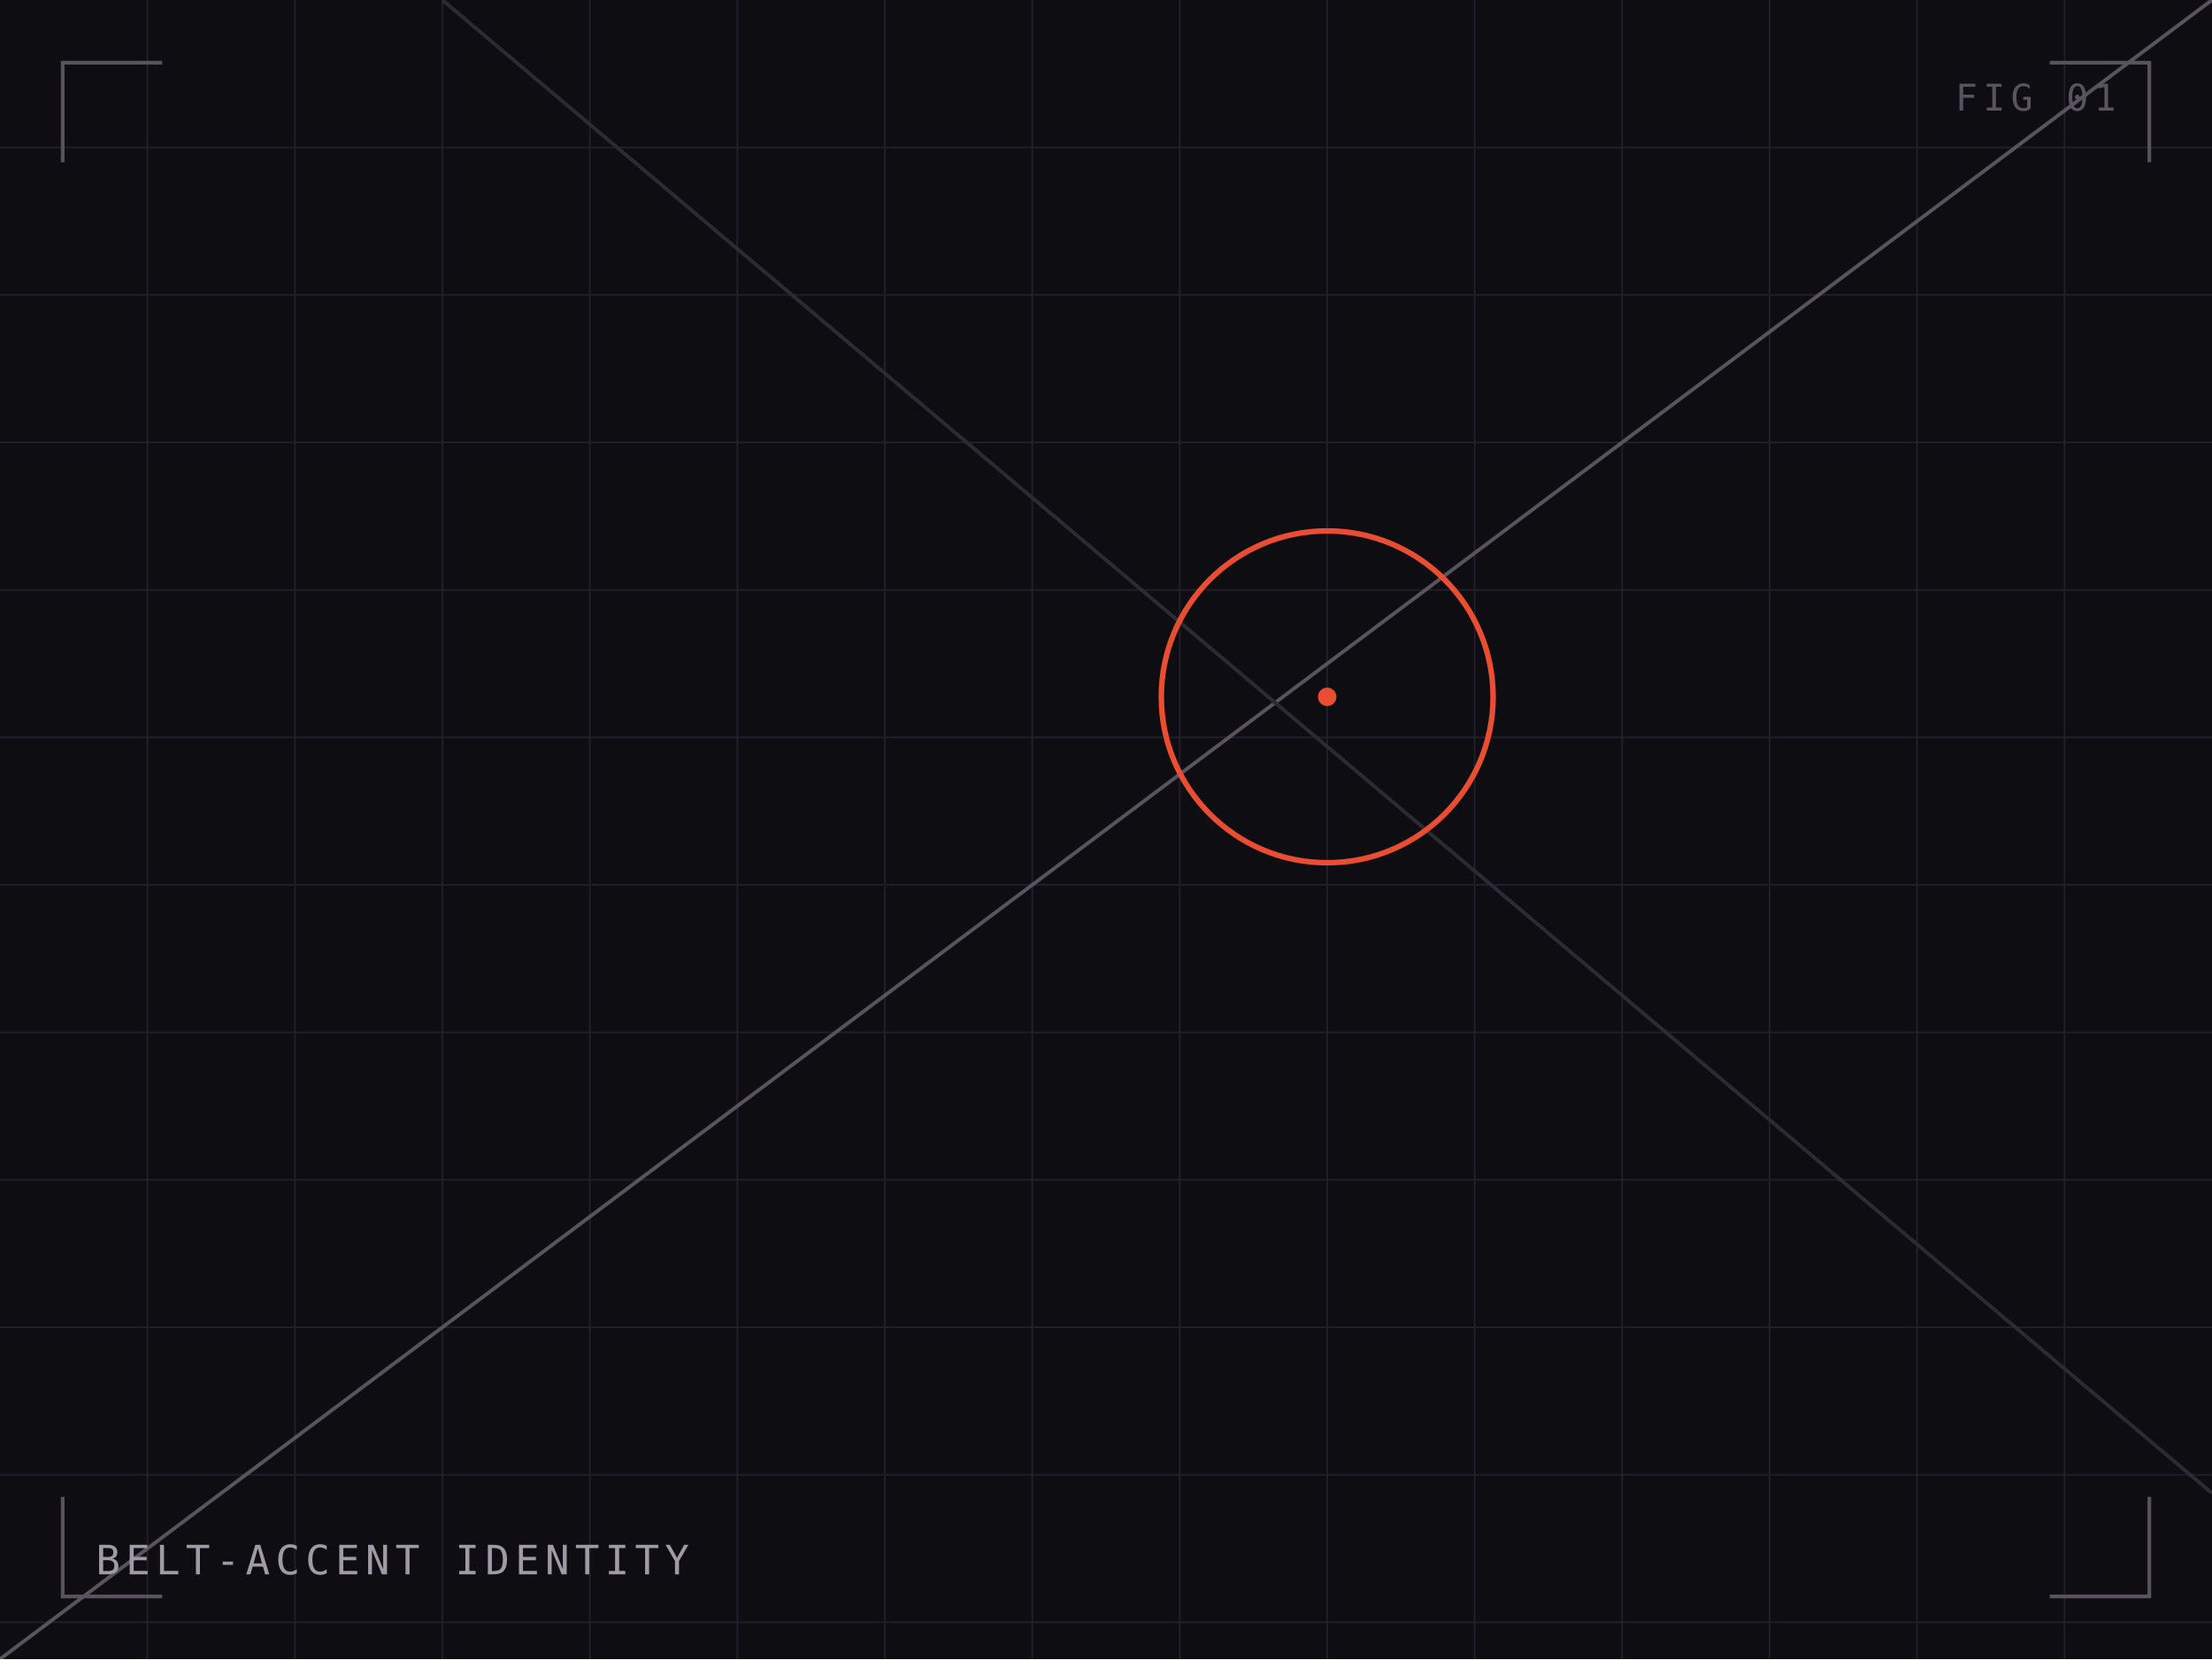
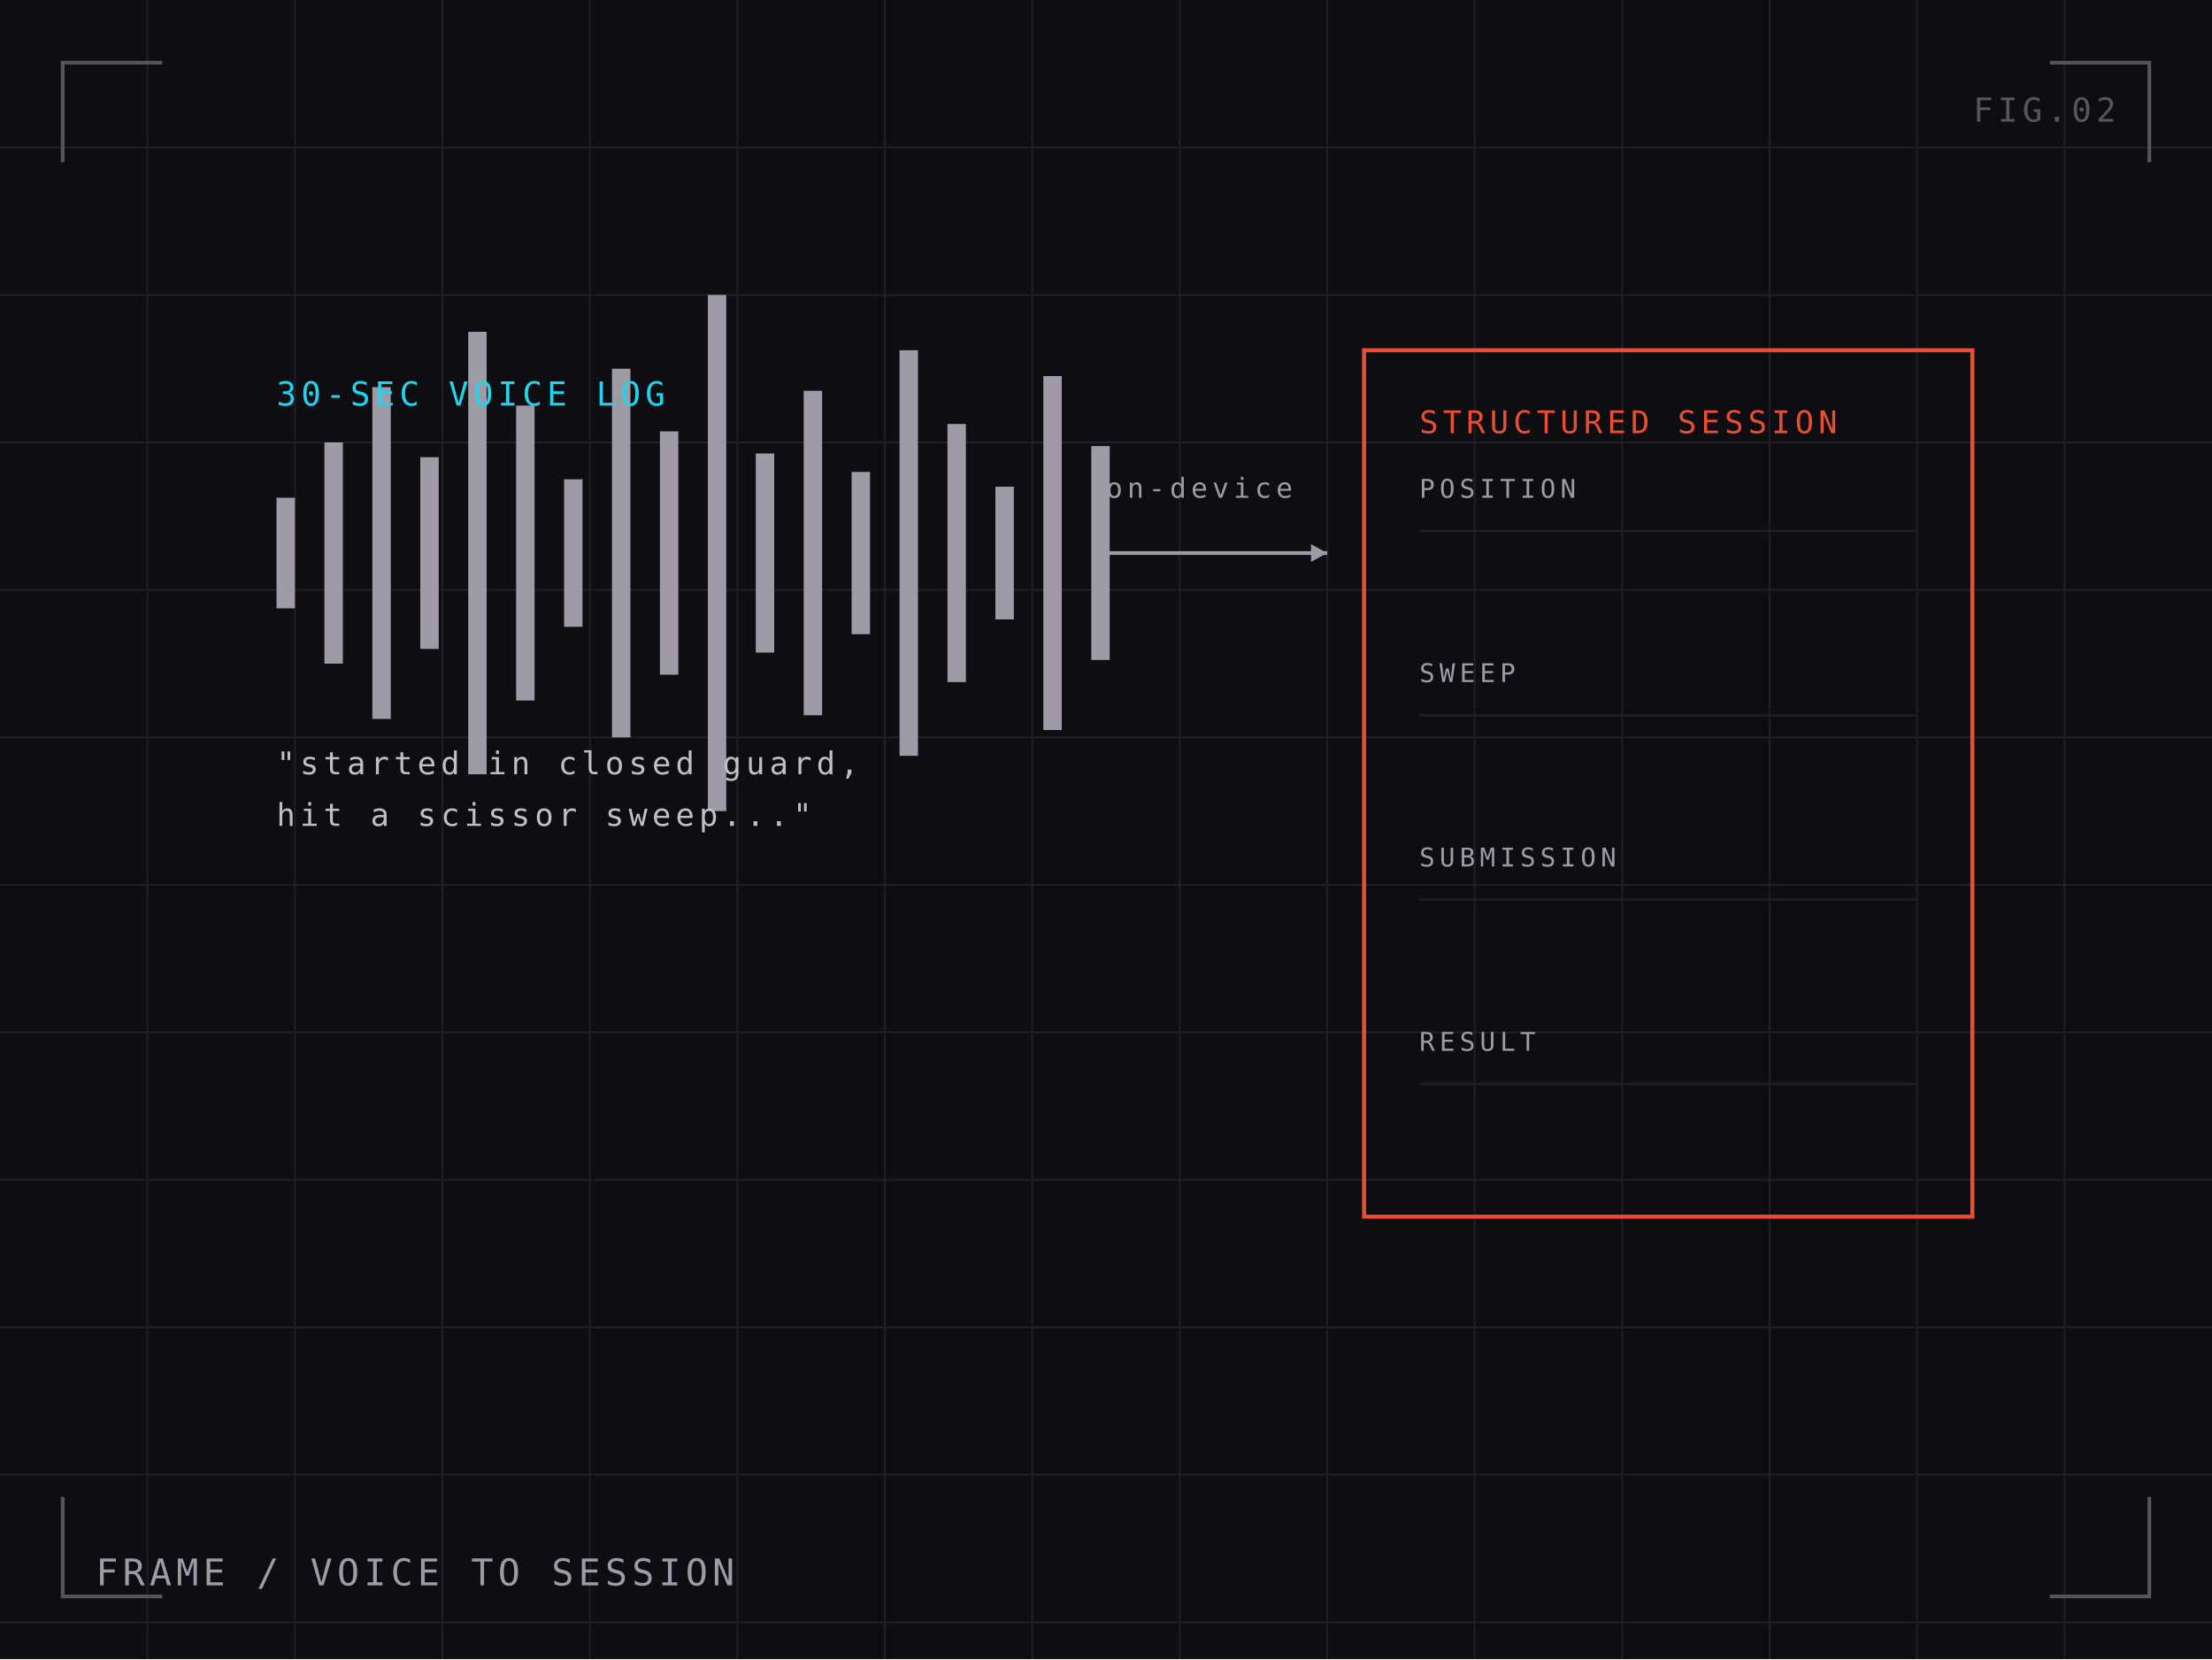
<svg xmlns="http://www.w3.org/2000/svg" viewBox="0 0 1200 900" preserveAspectRatio="xMidYMid slice">
  <rect width="1200" height="900" fill="#0e0d12" />
  <line x1="80" y1="0" x2="80" y2="900" stroke="#201e26" stroke-width="1" />
  <line x1="160" y1="0" x2="160" y2="900" stroke="#201e26" stroke-width="1" />
  <line x1="240" y1="0" x2="240" y2="900" stroke="#201e26" stroke-width="1" />
  <line x1="320" y1="0" x2="320" y2="900" stroke="#201e26" stroke-width="1" />
  <line x1="400" y1="0" x2="400" y2="900" stroke="#201e26" stroke-width="1" />
  <line x1="480" y1="0" x2="480" y2="900" stroke="#201e26" stroke-width="1" />
  <line x1="560" y1="0" x2="560" y2="900" stroke="#201e26" stroke-width="1" />
  <line x1="640" y1="0" x2="640" y2="900" stroke="#201e26" stroke-width="1" />
  <line x1="720" y1="0" x2="720" y2="900" stroke="#201e26" stroke-width="1" />
  <line x1="800" y1="0" x2="800" y2="900" stroke="#201e26" stroke-width="1" />
  <line x1="880" y1="0" x2="880" y2="900" stroke="#201e26" stroke-width="1" />
  <line x1="960" y1="0" x2="960" y2="900" stroke="#201e26" stroke-width="1" />
  <line x1="1040" y1="0" x2="1040" y2="900" stroke="#201e26" stroke-width="1" />
  <line x1="1120" y1="0" x2="1120" y2="900" stroke="#201e26" stroke-width="1" />
  <line x1="0" y1="80" x2="1200" y2="80" stroke="#201e26" stroke-width="1" />
  <line x1="0" y1="160" x2="1200" y2="160" stroke="#201e26" stroke-width="1" />
  <line x1="0" y1="240" x2="1200" y2="240" stroke="#201e26" stroke-width="1" />
  <line x1="0" y1="320" x2="1200" y2="320" stroke="#201e26" stroke-width="1" />
  <line x1="0" y1="400" x2="1200" y2="400" stroke="#201e26" stroke-width="1" />
  <line x1="0" y1="480" x2="1200" y2="480" stroke="#201e26" stroke-width="1" />
  <line x1="0" y1="560" x2="1200" y2="560" stroke="#201e26" stroke-width="1" />
  <line x1="0" y1="640" x2="1200" y2="640" stroke="#201e26" stroke-width="1" />
  <line x1="0" y1="720" x2="1200" y2="720" stroke="#201e26" stroke-width="1" />
  <line x1="0" y1="800" x2="1200" y2="800" stroke="#201e26" stroke-width="1" />
  <line x1="0" y1="880" x2="1200" y2="880" stroke="#201e26" stroke-width="1" />
-   <line x1="0" y1="900" x2="1200" y2="0" stroke="#57545e" stroke-width="2" />
-   <line x1="240.0" y1="0" x2="1200" y2="810.0" stroke="#2c2a33" stroke-width="2" />
-   <circle cx="720.0" cy="378.0" r="90" fill="none" stroke="#EA4E32" stroke-width="3" />
-   <circle cx="720.0" cy="378.0" r="5" fill="#EA4E32" />
+   <rect x="150" y="270" width="10" height="60" fill="#9e9ba6" />
+   <rect x="176" y="240" width="10" height="120" fill="#9e9ba6" />
+   <rect x="202" y="210" width="10" height="180" fill="#9e9ba6" />
+   <rect x="228" y="248" width="10" height="104" fill="#9e9ba6" />
+   <rect x="254" y="180" width="10" height="240" fill="#9e9ba6" />
+   <rect x="280" y="220" width="10" height="160" fill="#9e9ba6" />
+   <rect x="306" y="260" width="10" height="80" fill="#9e9ba6" />
+   <rect x="332" y="200" width="10" height="200" fill="#9e9ba6" />
+   <rect x="358" y="234" width="10" height="132" fill="#9e9ba6" />
+   <rect x="384" y="160" width="10" height="280" fill="#9e9ba6" />
+   <rect x="410" y="246" width="10" height="108" fill="#9e9ba6" />
+   <rect x="436" y="212" width="10" height="176" fill="#9e9ba6" />
+   <rect x="462" y="256" width="10" height="88" fill="#9e9ba6" />
+   <rect x="488" y="190" width="10" height="220" fill="#9e9ba6" />
+   <rect x="514" y="230" width="10" height="140" fill="#9e9ba6" />
+   <rect x="540" y="264" width="10" height="72" fill="#9e9ba6" />
+   <rect x="566" y="204" width="10" height="192" fill="#9e9ba6" />
+   <rect x="592" y="242" width="10" height="116" fill="#9e9ba6" />
+   <text x="150" y="420" fill="#c3bec6" font-family="ui-monospace,Menlo,monospace" font-size="17" letter-spacing="2.5">"started in closed guard,</text>
+   <text x="150" y="448" fill="#c3bec6" font-family="ui-monospace,Menlo,monospace" font-size="17" letter-spacing="2.5">hit a scissor sweep..."</text>
+   <text x="150" y="220" fill="#22D3EE" font-family="ui-monospace,Menlo,monospace" font-size="18" letter-spacing="2.5">30-SEC VOICE LOG</text>
+   <line x1="600" y1="300" x2="720" y2="300" stroke="#9e9ba6" stroke-width="2" />
+   <polygon points="720,300 711.224,304.794 711.224,295.206" fill="#9e9ba6" />
+   <text x="600" y="270" fill="#9e9ba6" font-family="ui-monospace,Menlo,monospace" font-size="15" letter-spacing="2.5">on-device</text>
+   <rect x="740" y="190" width="330" height="470" fill="none" stroke="#EA4E32" stroke-width="2.2" />
+   <text x="770" y="270" fill="#9e9ba6" font-family="ui-monospace,Menlo,monospace" font-size="14" letter-spacing="2.5">POSITION</text>
+   <line x1="770" y1="288" x2="1040" y2="288" stroke="#201e26" stroke-width="1.2" />
+   <text x="770" y="370" fill="#9e9ba6" font-family="ui-monospace,Menlo,monospace" font-size="14" letter-spacing="2.5">SWEEP</text>
+   <line x1="770" y1="388" x2="1040" y2="388" stroke="#201e26" stroke-width="1.2" />
+   <text x="770" y="470" fill="#9e9ba6" font-family="ui-monospace,Menlo,monospace" font-size="14" letter-spacing="2.5">SUBMISSION</text>
+   <line x1="770" y1="488" x2="1040" y2="488" stroke="#201e26" stroke-width="1.2" />
+   <text x="770" y="570" fill="#9e9ba6" font-family="ui-monospace,Menlo,monospace" font-size="14" letter-spacing="2.5">RESULT</text>
+   <line x1="770" y1="588" x2="1040" y2="588" stroke="#201e26" stroke-width="1.2" />
+   <text x="770" y="235" fill="#EA4E32" font-family="ui-monospace,Menlo,monospace" font-size="17" letter-spacing="2.5">STRUCTURED SESSION</text>
  <path d="M34,88 V34 H88" stroke="#57545e" stroke-width="2" fill="none" />
  <path d="M1112,34 H1166 V88" stroke="#57545e" stroke-width="2" fill="none" />
  <path d="M34,812 V866 H88" stroke="#57545e" stroke-width="2" fill="none" />
  <path d="M1112,866 H1166 V812" stroke="#57545e" stroke-width="2" fill="none" />
-   <text x="52" y="854" fill="#9e9ba6" font-family="ui-monospace,Menlo,monospace" font-size="22" letter-spacing="3">BELT-ACCENT IDENTITY</text>
-   <text x="1148" y="60" text-anchor="end" fill="#57545e" font-family="ui-monospace,Menlo,monospace" font-size="20" letter-spacing="3">FIG 01</text>
+   <text x="52" y="860" fill="#9e9ba6" font-family="ui-monospace,Menlo,monospace" font-size="20" letter-spacing="2.5">FRAME / VOICE TO SESSION</text>
+   <text x="1148" y="66" text-anchor="end" fill="#57545e" font-family="ui-monospace,Menlo,monospace" font-size="18" letter-spacing="2.5">FIG.02</text>
</svg>
